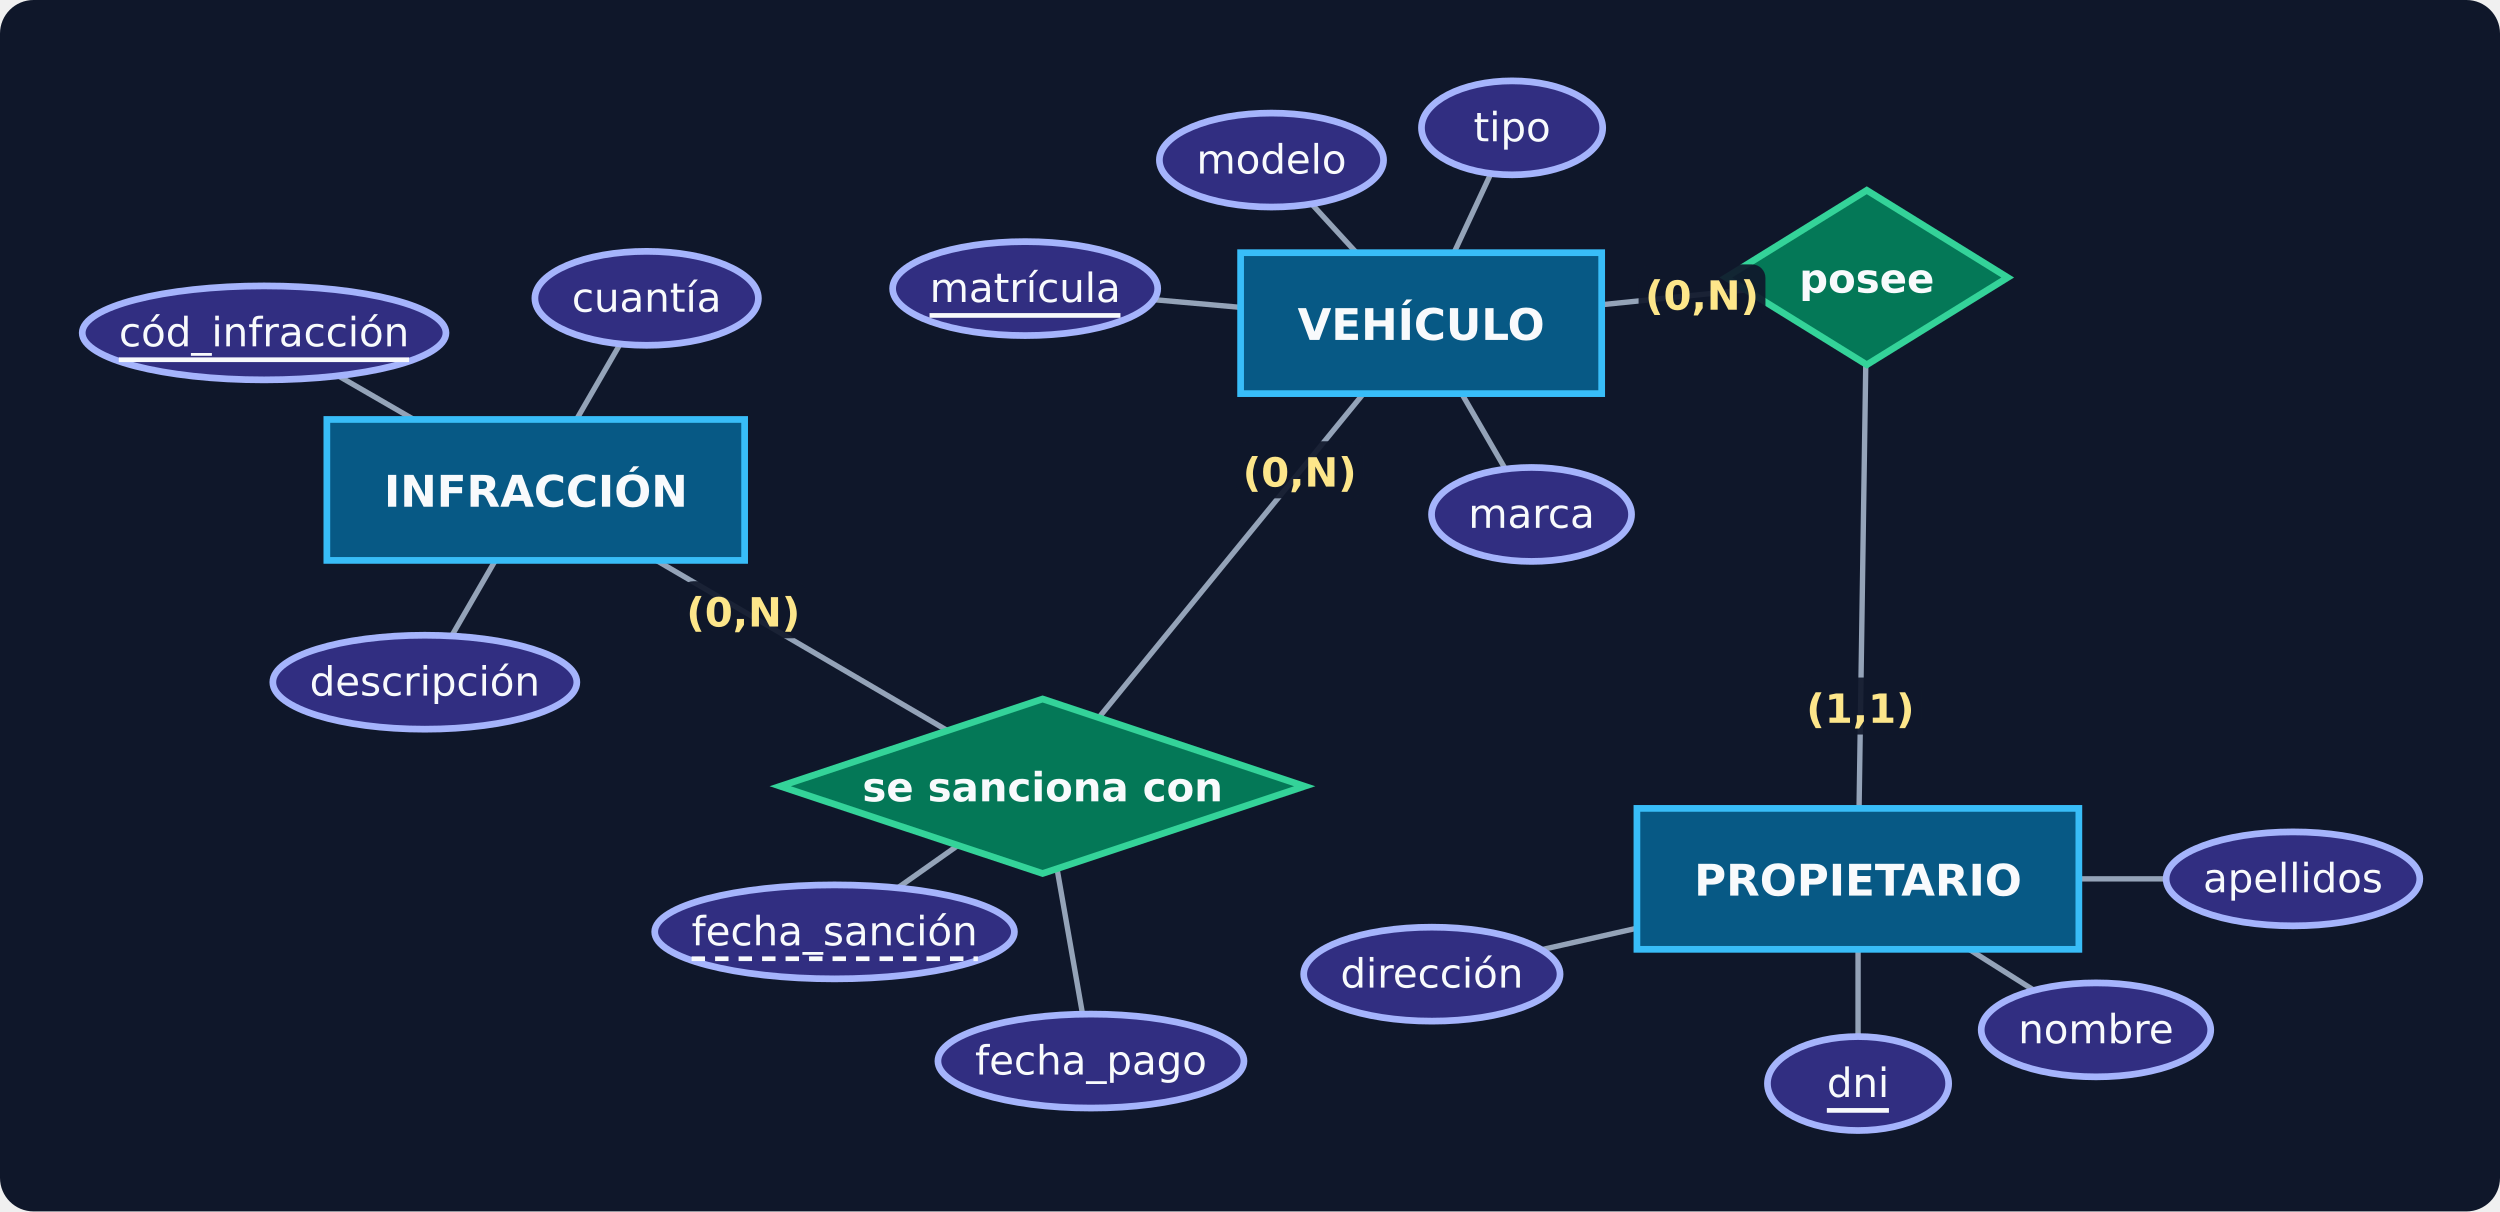
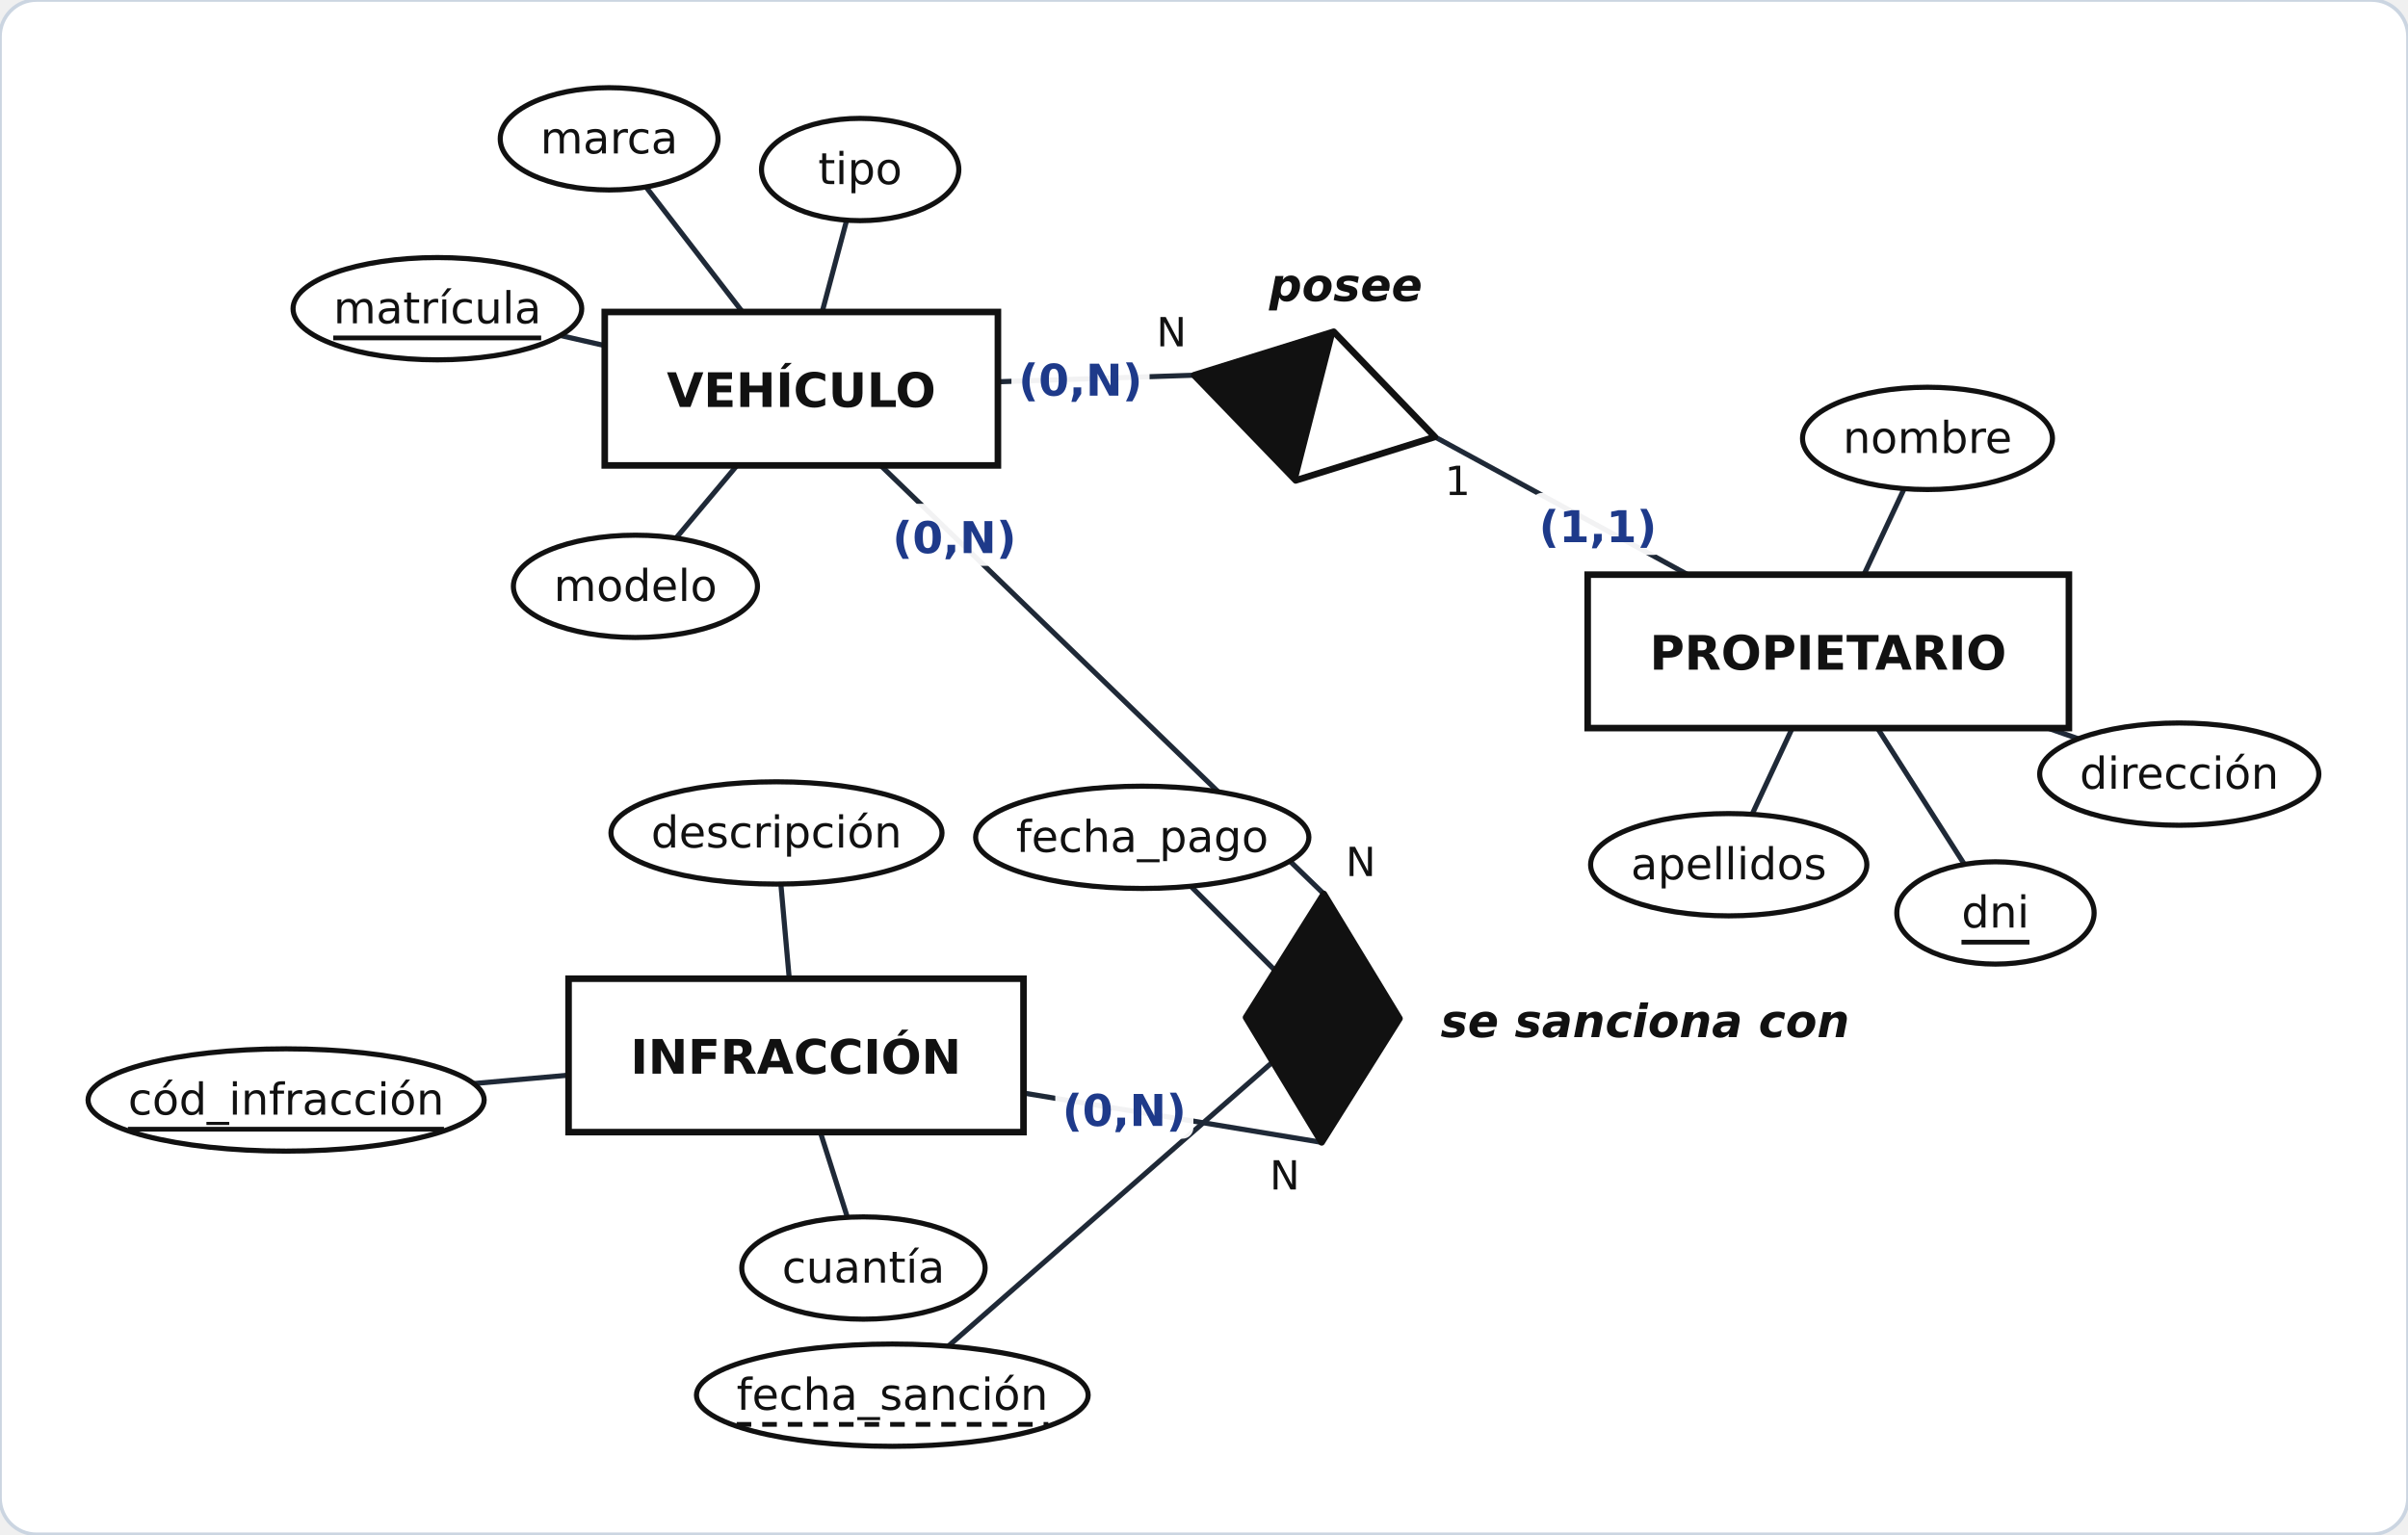
- <svg xmlns="http://www.w3.org/2000/svg" viewBox="255 -339 745 361" width="745" height="361" role="img" aria-labelledby="t d" font-family="DejaVu Sans, Verdana, Arial, sans-serif">
-   <rect x="255" y="-339" width="745" height="361" rx="10" fill="#0f172a" />
-   <g stroke="#94a3b8" stroke-width="1.6" fill="none">
-     <line x1="874.5" y1="-77.1" x2="900.5" y2="-77.1" />
-     <line x1="841.8" y1="-56.1" x2="861.1" y2="-43.9" />
-     <line x1="808.7" y1="-56.1" x2="808.7" y2="-30.1" />
-     <line x1="742.8" y1="-62.4" x2="714.4" y2="-56.0" />
-     <line x1="690.6" y1="-221.7" x2="703.6" y2="-199.2" />
-     <line x1="624.7" y1="-247.4" x2="598.8" y2="-249.7" />
-     <line x1="659.2" y1="-263.7" x2="645.9" y2="-278.2" />
-     <line x1="688.3" y1="-263.7" x2="699.3" y2="-287.3" />
-     <line x1="402.6" y1="-172.0" x2="389.6" y2="-149.5" />
-     <line x1="378.3" y1="-214.0" x2="355.8" y2="-227.0" />
-     <line x1="426.8" y1="-214.0" x2="439.8" y2="-236.5" />
-     <line x1="570.0" y1="-80.1" x2="577.6" y2="-36.8" />
-     <line x1="540.5" y1="-87.1" x2="522.5" y2="-74.4" />
-     <line x1="809.0" y1="-98.1" x2="811.0" y2="-230.5" />
-     <line x1="732.3" y1="-248.2" x2="775.3" y2="-252.6" />
-     <line x1="661.3" y1="-221.7" x2="582.4" y2="-125.1" />
-     <line x1="450.6" y1="-172.0" x2="537.3" y2="-121.3" />
+ <svg xmlns="http://www.w3.org/2000/svg" viewBox="-147 100 659 420" width="659" height="420" role="img" aria-labelledby="t d" font-family="DejaVu Sans, Verdana, Arial, sans-serif">
+   <rect x="-147" y="100" width="659" height="420" rx="10" fill="#ffffff" stroke="#cbd5e1" />
+   <g stroke="#1f2937" stroke-width="1.4" fill="none">
+     <line x1="413.4" y1="299.3" x2="421.7" y2="302.2" />
+     <line x1="366.8" y1="299.3" x2="390.6" y2="336.6" />
+     <line x1="343.5" y1="299.3" x2="332.5" y2="322.9" />
+     <line x1="363.1" y1="257.3" x2="374.1" y2="233.8" />
+     <line x1="54.7" y1="227.4" x2="38.0" y2="247.3" />
+     <line x1="18.5" y1="194.6" x2="6.2" y2="191.8" />
+     <line x1="56.2" y1="185.4" x2="29.8" y2="151.2" />
+     <line x1="78.0" y1="185.4" x2="84.7" y2="160.3" />
+     <line x1="77.5" y1="409.9" x2="84.9" y2="433.2" />
+     <line x1="8.6" y1="394.3" x2="-17.3" y2="396.6" />
+     <line x1="69.0" y1="367.9" x2="66.7" y2="342.0" />
+     <line x1="201.4" y1="390.6" x2="112.5" y2="468.5" />
+     <line x1="202.0" y1="365.7" x2="178.9" y2="342.6" />
+     <line x1="245.7" y1="219.6" x2="314.9" y2="257.3" />
+     <line x1="179.8" y1="202.7" x2="126.1" y2="204.5" />
+     <line x1="215.3" y1="344.7" x2="94.0" y2="227.4" />
+     <line x1="214.7" y1="412.7" x2="133.1" y2="399.2" />
  </g>
-   <rect x="742.8" y="-98.1" width="131.7" height="42.0" fill="#075985" stroke="#38bdf8" stroke-width="2" />
-   <rect x="624.7" y="-263.7" width="107.6" height="42.0" fill="#075985" stroke="#38bdf8" stroke-width="2" />
-   <rect x="352.4" y="-214.0" width="124.5" height="42.0" fill="#075985" stroke="#38bdf8" stroke-width="2" />
-   <polygon points="811.3,-282.3 853.3,-256.3 811.3,-230.3 769.3,-256.3" fill="#047857" stroke="#34d399" stroke-width="2" />
-   <polygon points="565.7,-130.7 643.8,-104.7 565.7,-78.7 487.5,-104.7" fill="#047857" stroke="#34d399" stroke-width="2" />
-   <ellipse cx="938.3" cy="-77.1" rx="37.8" ry="14.0" fill="#312e81" stroke="#a5b4fc" stroke-width="2" />
-   <ellipse cx="879.6" cy="-32.1" rx="34.2" ry="14.0" fill="#312e81" stroke="#a5b4fc" stroke-width="2" />
-   <ellipse cx="808.7" cy="-16.1" rx="27.0" ry="14.0" fill="#312e81" stroke="#a5b4fc" stroke-width="2" />
-   <ellipse cx="681.7" cy="-48.7" rx="38.2" ry="14.0" fill="#312e81" stroke="#a5b4fc" stroke-width="2" />
-   <ellipse cx="711.4" cy="-185.7" rx="29.8" ry="14.0" fill="#312e81" stroke="#a5b4fc" stroke-width="2" />
-   <ellipse cx="560.5" cy="-253.0" rx="39.5" ry="14.0" fill="#312e81" stroke="#a5b4fc" stroke-width="2" />
-   <ellipse cx="633.9" cy="-291.3" rx="33.4" ry="14.0" fill="#312e81" stroke="#a5b4fc" stroke-width="2" />
-   <ellipse cx="705.6" cy="-300.9" rx="27.0" ry="14.0" fill="#312e81" stroke="#a5b4fc" stroke-width="2" />
-   <ellipse cx="381.6" cy="-135.7" rx="45.3" ry="14.0" fill="#312e81" stroke="#a5b4fc" stroke-width="2" />
-   <ellipse cx="333.7" cy="-239.8" rx="54.2" ry="14.0" fill="#312e81" stroke="#a5b4fc" stroke-width="2" />
-   <ellipse cx="447.7" cy="-250.1" rx="33.3" ry="14.0" fill="#312e81" stroke="#a5b4fc" stroke-width="2" />
-   <ellipse cx="580.1" cy="-22.8" rx="45.6" ry="14.0" fill="#312e81" stroke="#a5b4fc" stroke-width="2" />
-   <ellipse cx="503.7" cy="-61.3" rx="53.6" ry="14.0" fill="#312e81" stroke="#a5b4fc" stroke-width="2" />
-   <rect x="791.2" y="-137.1" width="36.5" height="17" rx="4" fill="#0f172a" opacity="0.92" />
-   <text x="809.4" y="-123.6" font-size="12" fill="#fde68a" text-anchor="middle" font-weight="700">(1,1)</text>
-   <rect x="743.3" y="-260.2" width="37.8" height="17" rx="4" fill="#0f172a" opacity="0.92" />
-   <text x="762.2" y="-246.7" font-size="12" fill="#fde68a" text-anchor="middle" font-weight="700">(0,N)</text>
-   <rect x="623.4" y="-207.5" width="37.8" height="17" rx="4" fill="#0f172a" opacity="0.92" />
-   <text x="642.3" y="-194.0" font-size="12" fill="#fde68a" text-anchor="middle" font-weight="700">(0,N)</text>
-   <rect x="457.6" y="-165.8" width="37.8" height="17" rx="4" fill="#0f172a" opacity="0.92" />
-   <text x="476.5" y="-152.3" font-size="12" fill="#fde68a" text-anchor="middle" font-weight="700">(0,N)</text>
-   <text x="808.7" y="-72.1" font-size="13" font-weight="700" text-anchor="middle" fill="#f8fafc">PROPIETARIO</text>
-   <text x="678.5" y="-237.7" font-size="13" font-weight="700" text-anchor="middle" fill="#f8fafc">VEHÍCULO</text>
-   <text x="414.7" y="-188.0" font-size="13" font-weight="700" text-anchor="middle" fill="#f8fafc">INFRACCIÓN</text>
-   <text x="811.3" y="-251.8" font-size="12" font-weight="700" text-anchor="middle" fill="#f8fafc">posee</text>
-   <text x="565.7" y="-100.2" font-size="12" font-weight="700" text-anchor="middle" fill="#f8fafc">se sanciona con</text>
-   <text x="938.3" y="-73.1" font-size="12" text-anchor="middle" fill="#f8fafc">apellidos</text>
-   <text x="879.6" y="-28.1" font-size="12" text-anchor="middle" fill="#f8fafc">nombre</text>
-   <text x="808.7" y="-12.1" font-size="12" text-anchor="middle" fill="#f8fafc">dni</text>
-   <line x1="799.4" y1="-8.1" x2="817.9" y2="-8.1" stroke="#f8fafc" stroke-width="1.4" />
-   <text x="681.7" y="-44.7" font-size="12" text-anchor="middle" fill="#f8fafc">dirección</text>
-   <text x="711.4" y="-181.7" font-size="12" text-anchor="middle" fill="#f8fafc">marca</text>
-   <text x="560.5" y="-249.0" font-size="12" text-anchor="middle" fill="#f8fafc">matrícula</text>
-   <line x1="532.0" y1="-245.0" x2="588.9" y2="-245.0" stroke="#f8fafc" stroke-width="1.4" />
-   <text x="633.9" y="-287.3" font-size="12" text-anchor="middle" fill="#f8fafc">modelo</text>
-   <text x="705.6" y="-296.9" font-size="12" text-anchor="middle" fill="#f8fafc">tipo</text>
-   <text x="381.6" y="-131.7" font-size="12" text-anchor="middle" fill="#f8fafc">descripción</text>
-   <text x="333.7" y="-235.8" font-size="12" text-anchor="middle" fill="#f8fafc">cód_infracción</text>
-   <line x1="290.4" y1="-231.8" x2="376.9" y2="-231.8" stroke="#f8fafc" stroke-width="1.4" />
-   <text x="447.7" y="-246.1" font-size="12" text-anchor="middle" fill="#f8fafc">cuantía</text>
-   <text x="580.1" y="-18.8" font-size="12" text-anchor="middle" fill="#f8fafc">fecha_pago</text>
-   <text x="503.7" y="-57.3" font-size="12" text-anchor="middle" fill="#f8fafc">fecha_sanción</text>
-   <line x1="461.1" y1="-53.3" x2="546.4" y2="-53.3" stroke="#f8fafc" stroke-width="1.4" stroke-dasharray="4 3" />
+   <rect x="287.5" y="257.3" width="131.7" height="42.0" fill="#ffffff" stroke="#111111" stroke-width="1.8" />
+   <rect x="18.5" y="185.4" width="107.6" height="42.0" fill="#ffffff" stroke="#111111" stroke-width="1.8" />
+   <rect x="8.6" y="367.9" width="124.5" height="42.0" fill="#ffffff" stroke="#111111" stroke-width="1.8" />
+   <polygon points="245.7,219.6 218.0,190.8 207.6,231.5" fill="#ffffff" stroke="none" />
+   <polygon points="179.8,202.7 218.0,190.8 207.6,231.5" fill="#111111" stroke="none" />
+   <polygon points="245.7,219.6 218.0,190.8 179.8,202.7 207.6,231.5" fill="none" stroke="#111111" stroke-width="1.8" stroke-linejoin="round" />
+   <line x1="218.0" y1="190.8" x2="207.6" y2="231.5" stroke="#111111" stroke-width="1" />
+   <polygon points="215.3,344.7 194.0,378.5 236.0,378.8" fill="#111111" stroke="none" />
+   <polygon points="214.7,412.7 194.0,378.5 236.0,378.8" fill="#111111" stroke="none" />
+   <polygon points="215.3,344.7 194.0,378.5 214.7,412.7 236.0,378.8" fill="none" stroke="#111111" stroke-width="1.8" stroke-linejoin="round" />
+   <line x1="194.0" y1="378.5" x2="236.0" y2="378.8" stroke="#111111" stroke-width="1" />
+   <ellipse cx="449.4" cy="311.9" rx="38.2" ry="14.0" fill="#ffffff" stroke="#111111" stroke-width="1.4" />
+   <ellipse cx="399.1" cy="349.9" rx="27.0" ry="14.0" fill="#ffffff" stroke="#111111" stroke-width="1.4" />
+   <ellipse cx="326.1" cy="336.7" rx="37.8" ry="14.0" fill="#ffffff" stroke="#111111" stroke-width="1.4" />
+   <ellipse cx="380.5" cy="220.0" rx="34.2" ry="14.0" fill="#ffffff" stroke="#111111" stroke-width="1.4" />
+   <ellipse cx="26.9" cy="260.5" rx="33.4" ry="14.0" fill="#ffffff" stroke="#111111" stroke-width="1.4" />
+   <ellipse cx="-27.3" cy="184.5" rx="39.5" ry="14.0" fill="#ffffff" stroke="#111111" stroke-width="1.4" />
+   <ellipse cx="19.7" cy="138.0" rx="29.8" ry="14.0" fill="#ffffff" stroke="#111111" stroke-width="1.4" />
+   <ellipse cx="88.4" cy="146.4" rx="27.0" ry="14.0" fill="#ffffff" stroke="#111111" stroke-width="1.4" />
+   <ellipse cx="89.3" cy="447.1" rx="33.3" ry="14.0" fill="#ffffff" stroke="#111111" stroke-width="1.4" />
+   <ellipse cx="-68.7" cy="401.1" rx="54.2" ry="14.0" fill="#ffffff" stroke="#111111" stroke-width="1.4" />
+   <ellipse cx="65.5" cy="328.0" rx="45.3" ry="14.0" fill="#ffffff" stroke="#111111" stroke-width="1.4" />
+   <ellipse cx="97.2" cy="481.9" rx="53.6" ry="14.0" fill="#ffffff" stroke="#111111" stroke-width="1.4" />
+   <ellipse cx="165.6" cy="329.2" rx="45.6" ry="14.0" fill="#ffffff" stroke="#111111" stroke-width="1.4" />
+   <rect x="272.1" y="234.9" width="36.5" height="17" rx="3" fill="#ffffff" opacity="0.94" />
+   <text x="290.3" y="248.4" font-size="12" fill="#1e3a8a" text-anchor="middle" font-weight="700">(1,1)</text>
+   <text x="251.9" y="235.5" font-size="11" fill="#111111" text-anchor="middle">1</text>
+   <rect x="129.8" y="194.8" width="37.8" height="17" rx="3" fill="#ffffff" opacity="0.94" />
+   <text x="148.7" y="208.3" font-size="12" fill="#1e3a8a" text-anchor="middle" font-weight="700">(0,N)</text>
+   <text x="173.6" y="194.8" font-size="11" fill="#111111" text-anchor="middle">N</text>
+   <rect x="95.3" y="237.9" width="37.8" height="17" rx="3" fill="#ffffff" opacity="0.94" />
+   <text x="114.2" y="251.4" font-size="12" fill="#1e3a8a" text-anchor="middle" font-weight="700">(0,N)</text>
+   <text x="225.4" y="339.8" font-size="11" fill="#111111" text-anchor="middle">N</text>
+   <rect x="141.8" y="394.7" width="37.8" height="17" rx="3" fill="#ffffff" opacity="0.94" />
+   <text x="160.7" y="408.2" font-size="12" fill="#1e3a8a" text-anchor="middle" font-weight="700">(0,N)</text>
+   <text x="204.6" y="425.6" font-size="11" fill="#111111" text-anchor="middle">N</text>
+   <text x="353.3" y="283.3" font-size="13" font-weight="700" text-anchor="middle" fill="#111111">PROPIETARIO</text>
+   <text x="72.3" y="211.4" font-size="13" font-weight="700" text-anchor="middle" fill="#111111">VEHÍCULO</text>
+   <text x="70.8" y="393.9" font-size="13" font-weight="700" text-anchor="middle" fill="#111111">INFRACCIÓN</text>
+   <text x="221.3" y="182.4" font-size="12.5" font-weight="700" font-style="italic" text-anchor="middle" fill="#111111">posee</text>
+   <text x="303.2" y="383.9" font-size="12.5" font-weight="700" font-style="italic" text-anchor="middle" fill="#111111">se sanciona con</text>
+   <text x="449.4" y="315.9" font-size="12" text-anchor="middle" fill="#111111">dirección</text>
+   <text x="399.1" y="353.9" font-size="12" text-anchor="middle" fill="#111111">dni</text>
+   <line x1="389.8" y1="357.9" x2="408.4" y2="357.9" stroke="#111111" stroke-width="1.3" />
+   <text x="326.1" y="340.7" font-size="12" text-anchor="middle" fill="#111111">apellidos</text>
+   <text x="380.5" y="224.0" font-size="12" text-anchor="middle" fill="#111111">nombre</text>
+   <text x="26.9" y="264.5" font-size="12" text-anchor="middle" fill="#111111">modelo</text>
+   <text x="-27.3" y="188.5" font-size="12" text-anchor="middle" fill="#111111">matrícula</text>
+   <line x1="-55.8" y1="192.5" x2="1.1" y2="192.5" stroke="#111111" stroke-width="1.3" />
+   <text x="19.7" y="142.0" font-size="12" text-anchor="middle" fill="#111111">marca</text>
+   <text x="88.4" y="150.4" font-size="12" text-anchor="middle" fill="#111111">tipo</text>
+   <text x="89.3" y="451.1" font-size="12" text-anchor="middle" fill="#111111">cuantía</text>
+   <text x="-68.7" y="405.1" font-size="12" text-anchor="middle" fill="#111111">cód_infracción</text>
+   <line x1="-112.0" y1="409.1" x2="-25.5" y2="409.1" stroke="#111111" stroke-width="1.3" />
+   <text x="65.5" y="332.0" font-size="12" text-anchor="middle" fill="#111111">descripción</text>
+   <text x="97.2" y="485.9" font-size="12" text-anchor="middle" fill="#111111">fecha_sanción</text>
+   <line x1="54.6" y1="489.9" x2="139.9" y2="489.9" stroke="#111111" stroke-width="1.3" stroke-dasharray="4 3" />
+   <text x="165.6" y="333.2" font-size="12" text-anchor="middle" fill="#111111">fecha_pago</text>
</svg>
